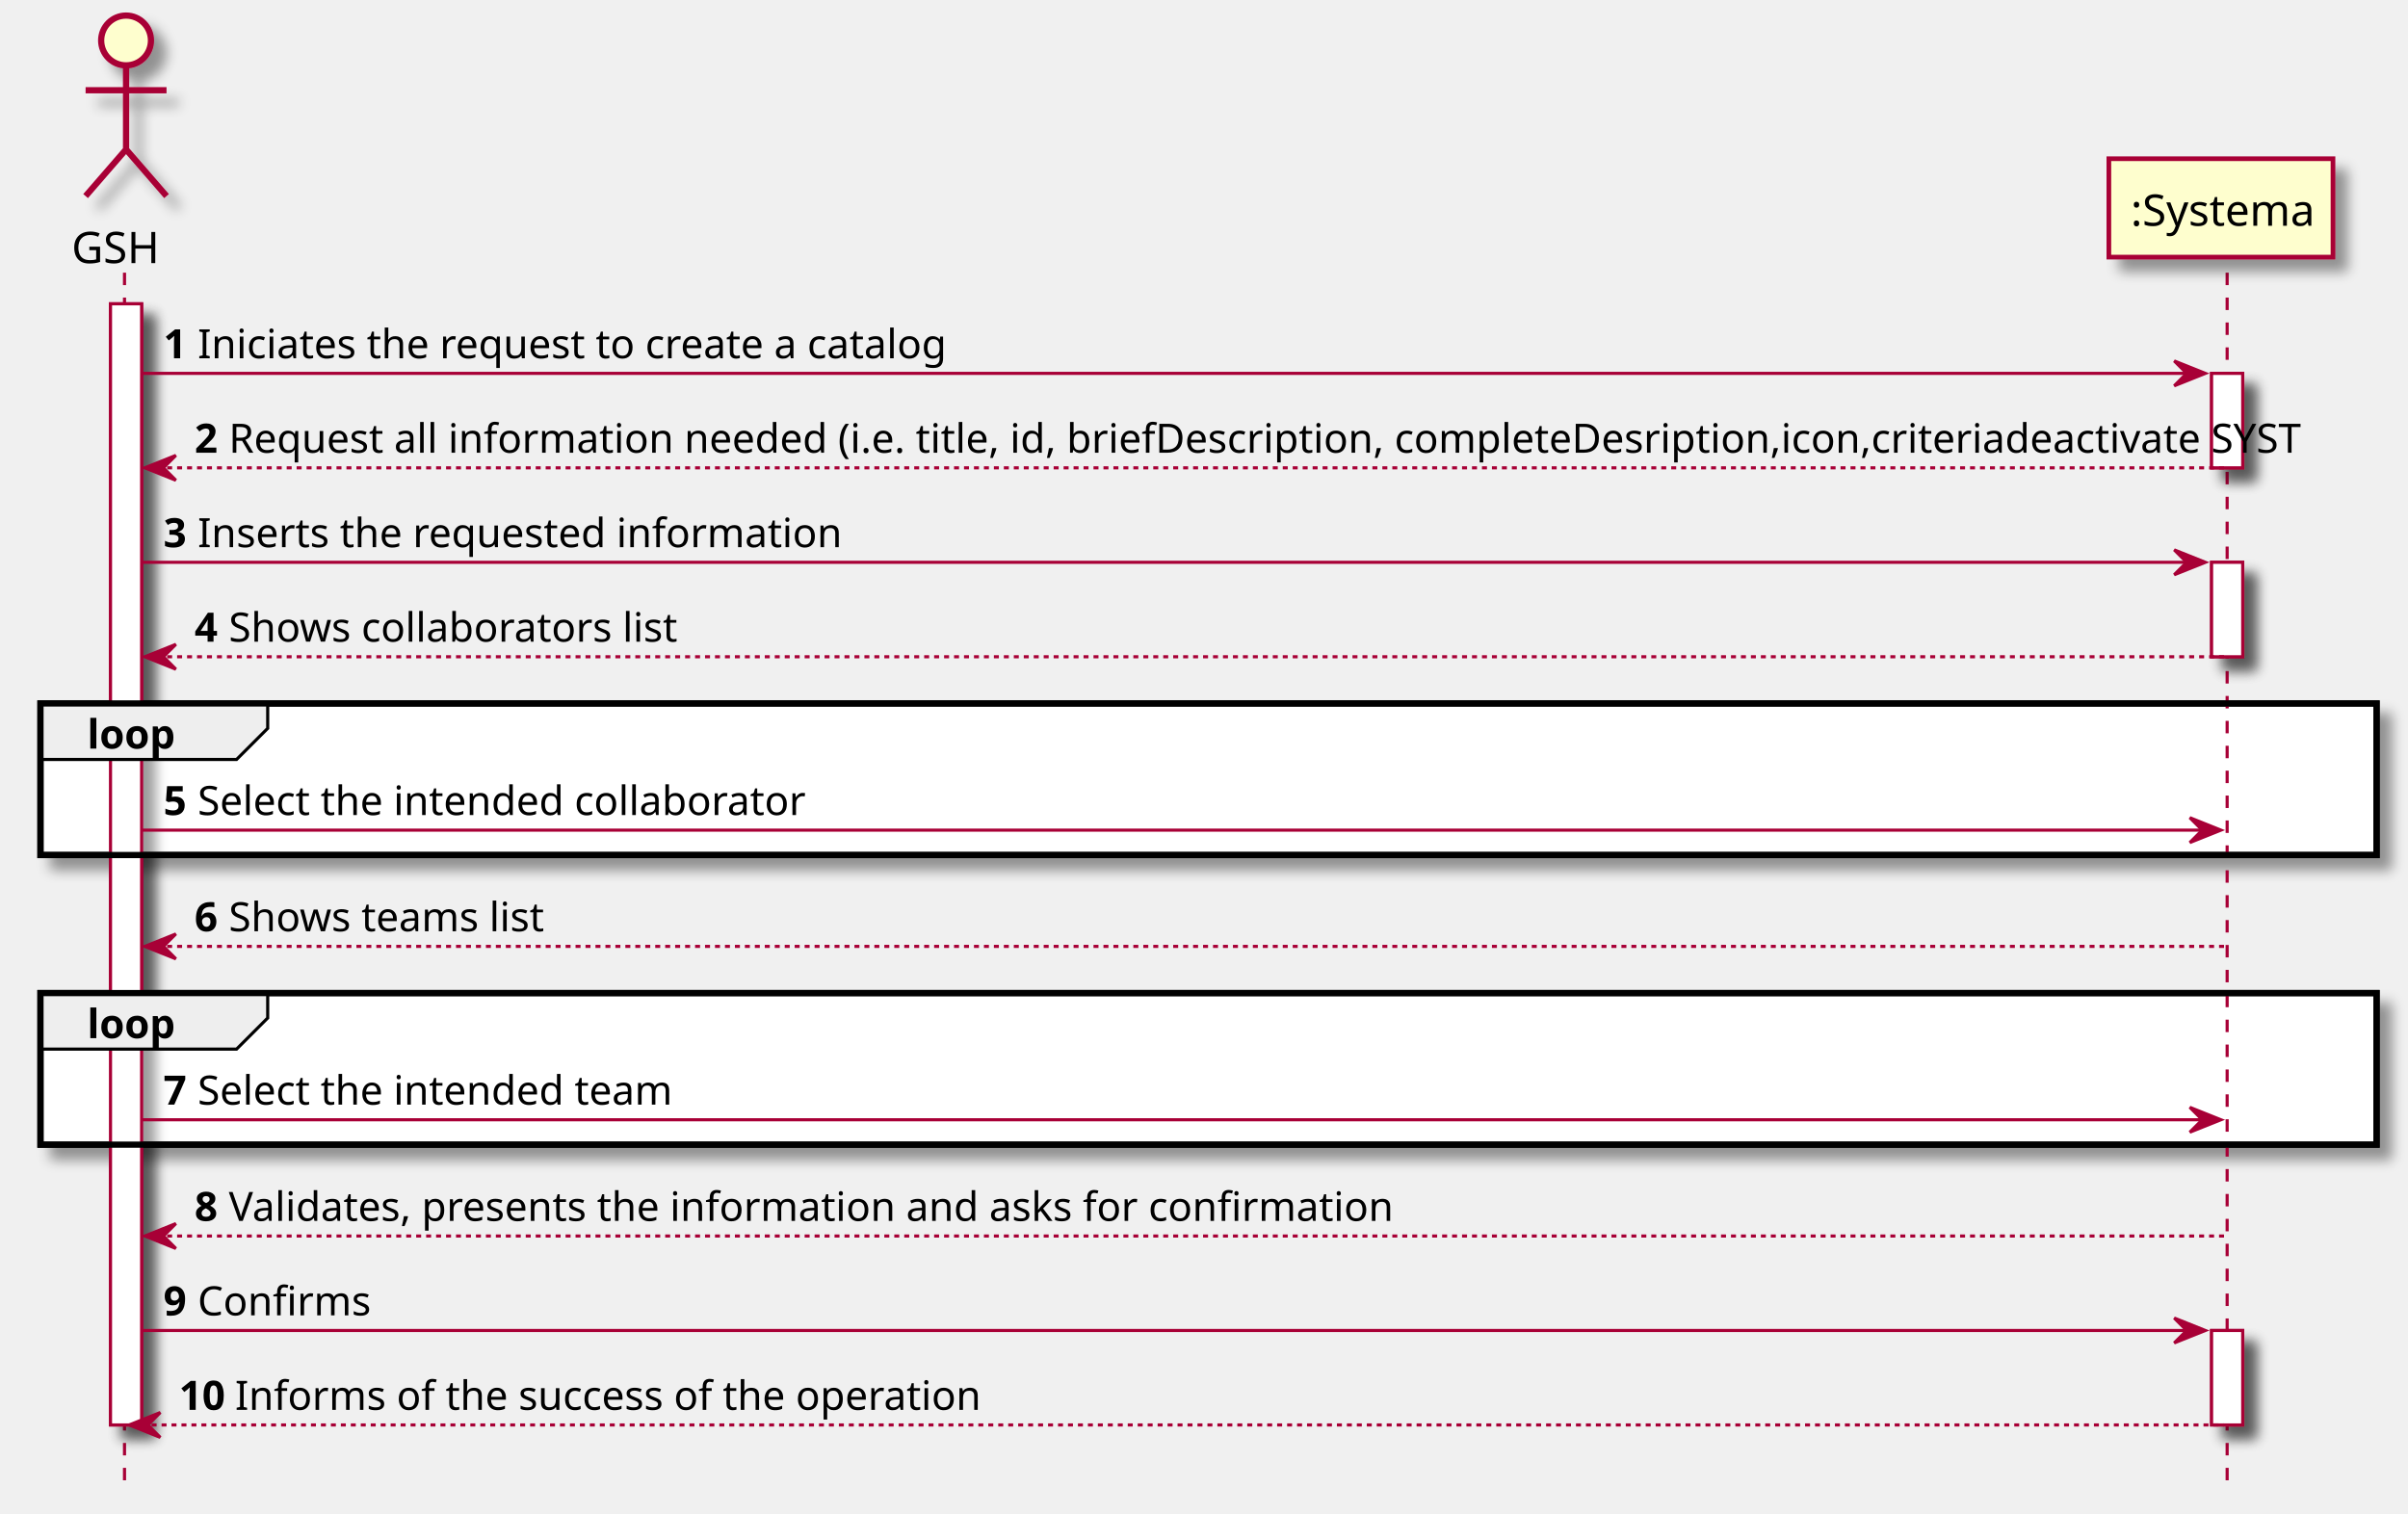
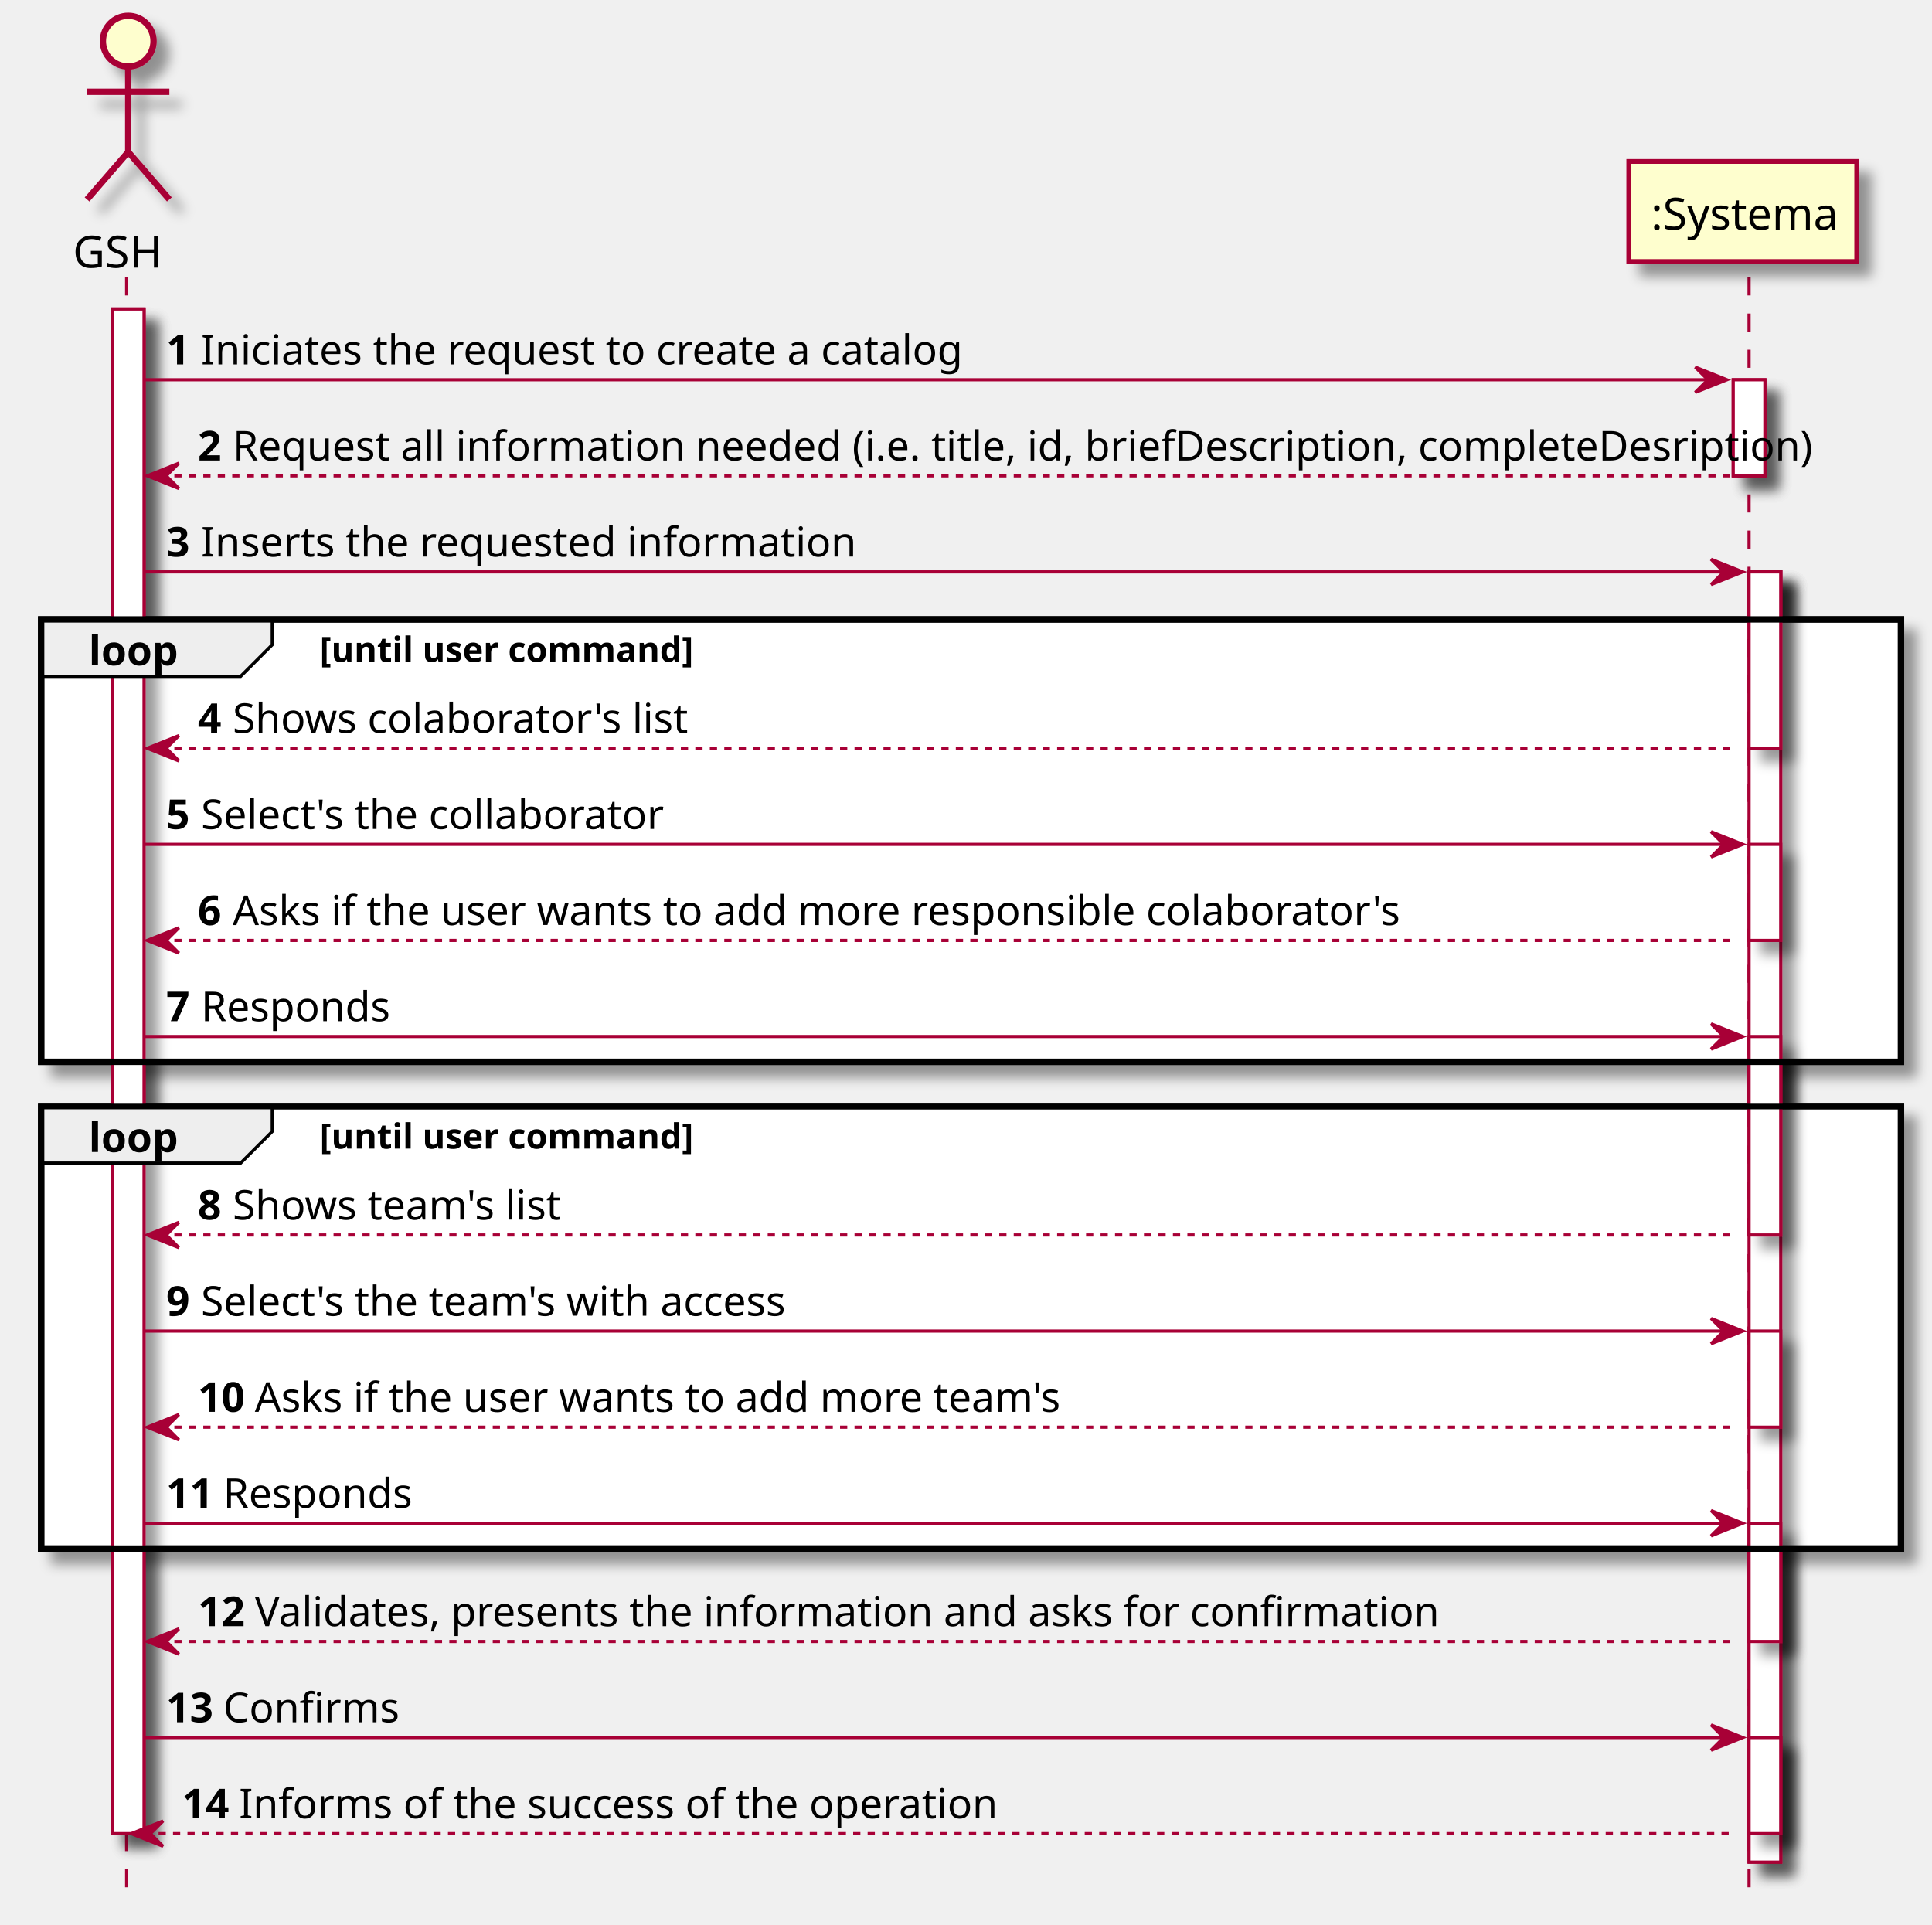
- <svg xmlns="http://www.w3.org/2000/svg" contentScriptType="application/ecmascript" contentStyleType="text/css" height="608.75px" preserveAspectRatio="none" style="width:967px;height:608px;" version="1.1" viewBox="0 0 967 608" width="967.5px" zoomAndPan="magnify">
+ <svg xmlns="http://www.w3.org/2000/svg" contentScriptType="application/ecmascript" contentStyleType="text/css" height="532.875px" preserveAspectRatio="none" style="width:534px;height:532px;" version="1.1" viewBox="0 0 534 532" width="534.625px" zoomAndPan="magnify">
  <defs>
-     <filter height="300%" id="f1nq2vjf41749h" width="300%" x="-1" y="-1">
-       <feGaussianBlur result="blurOut" stdDeviation="2.5" />
+     <filter height="300%" id="f1xb2ks8c7yuif" width="300%" x="-1" y="-1">
+       <feGaussianBlur result="blurOut" stdDeviation="1.75" />
      <feColorMatrix in="blurOut" result="blurOut2" type="matrix" values="0 0 0 0 0 0 0 0 0 0 0 0 0 0 0 0 0 0 .4 0" />
-       <feOffset dx="5.0" dy="5.0" in="blurOut2" result="blurOut3" />
+       <feOffset dx="3.5" dy="3.5" in="blurOut2" result="blurOut3" />
      <feBlend in="SourceGraphic" in2="blurOut3" mode="normal" />
    </filter>
  </defs>
  <g>
-     <rect fill="#FFFFFF" filter="url(#f1nq2vjf41749h)" height="450.273" style="stroke: #A80036; stroke-width: 1.25;" width="12.5" x="44.375" y="122.012" />
-     <rect fill="#FFFFFF" filter="url(#f1nq2vjf41749h)" height="37.94" style="stroke: #A80036; stroke-width: 1.25;" width="12.5" x="888.125" y="149.951" />
-     <rect fill="#FFFFFF" filter="url(#f1nq2vjf41749h)" height="37.94" style="stroke: #A80036; stroke-width: 1.25;" width="12.5" x="888.125" y="225.83" />
-     <rect fill="#FFFFFF" filter="url(#f1nq2vjf41749h)" height="37.94" style="stroke: #A80036; stroke-width: 1.25;" width="12.5" x="888.125" y="534.346" />
-     <rect fill="#FFFFFF" filter="url(#f1nq2vjf41749h)" height="60.879" style="stroke: #000000; stroke-width: 2.5;" width="938.125" x="16.25" y="282.519" />
-     <rect fill="#FFFFFF" filter="url(#f1nq2vjf41749h)" height="60.879" style="stroke: #000000; stroke-width: 2.5;" width="938.125" x="16.25" y="398.838" />
-     <line style="stroke: #A80036; stroke-width: 1.25; stroke-dasharray: 5.0,5.0;" x1="50" x2="50" y1="109.512" y2="594.785" />
-     <line style="stroke: #A80036; stroke-width: 1.25; stroke-dasharray: 5.0,5.0;" x1="894.375" x2="894.375" y1="109.512" y2="594.785" />
-     <text fill="#000000" font-family="sans-serif" font-size="17.5" lengthAdjust="spacingAndGlyphs" textLength="36.25" x="28.75" y="105.666">GSH</text>
-     <ellipse cx="50.625" cy="16.25" fill="#FEFECE" filter="url(#f1nq2vjf41749h)" rx="10" ry="10" style="stroke: #A80036; stroke-width: 2.5;" />
-     <path d="M50.625,26.25 L50.625,60 M34.375,36.25 L66.875,36.25 M50.625,60 L34.375,78.75 M50.625,60 L66.875,78.75 " fill="none" filter="url(#f1nq2vjf41749h)" style="stroke: #A80036; stroke-width: 2.5;" />
-     <rect fill="#FEFECE" filter="url(#f1nq2vjf41749h)" height="39.512" style="stroke: #A80036; stroke-width: 1.875;" width="90" x="846.875" y="63.75" />
-     <text fill="#000000" font-family="sans-serif" font-size="17.5" lengthAdjust="spacingAndGlyphs" textLength="72.5" x="855.625" y="90.666">:Systema</text>
-     <rect fill="#FFFFFF" filter="url(#f1nq2vjf41749h)" height="450.273" style="stroke: #A80036; stroke-width: 1.25;" width="12.5" x="44.375" y="122.012" />
-     <rect fill="#FFFFFF" filter="url(#f1nq2vjf41749h)" height="37.94" style="stroke: #A80036; stroke-width: 1.25;" width="12.5" x="888.125" y="149.951" />
-     <rect fill="#FFFFFF" filter="url(#f1nq2vjf41749h)" height="37.94" style="stroke: #A80036; stroke-width: 1.25;" width="12.5" x="888.125" y="225.83" />
-     <rect fill="#FFFFFF" filter="url(#f1nq2vjf41749h)" height="37.94" style="stroke: #A80036; stroke-width: 1.25;" width="12.5" x="888.125" y="534.346" />
-     <polygon fill="#A80036" points="873.125,144.951,885.625,149.951,873.125,154.951,878.125,149.951" style="stroke: #A80036; stroke-width: 1.25;" />
-     <line style="stroke: #A80036; stroke-width: 1.25;" x1="56.875" x2="880.625" y1="149.951" y2="149.951" />
-     <text fill="#000000" font-family="sans-serif" font-size="16.25" font-weight="bold" lengthAdjust="spacingAndGlyphs" textLength="8.75" x="65.625" y="143.881">1</text>
-     <text fill="#000000" font-family="sans-serif" font-size="16.25" lengthAdjust="spacingAndGlyphs" textLength="286.25" x="79.375" y="143.881">Iniciates the request to create a catalog</text>
-     <polygon fill="#A80036" points="70.625,182.891,58.125,187.891,70.625,192.891,65.625,187.891" style="stroke: #A80036; stroke-width: 1.25;" />
-     <line style="stroke: #A80036; stroke-width: 1.25; stroke-dasharray: 2.0,2.0;" x1="63.125" x2="893.125" y1="187.891" y2="187.891" />
-     <text fill="#000000" font-family="sans-serif" font-size="16.25" font-weight="bold" lengthAdjust="spacingAndGlyphs" textLength="8.75" x="78.125" y="181.82">2</text>
-     <text fill="#000000" font-family="sans-serif" font-size="16.25" lengthAdjust="spacingAndGlyphs" textLength="787.5" x="91.875" y="181.82">Request all information needed (i.e. title, id, briefDescription, completeDesription,icon,criteriadeactivate SYST</text>
-     <polygon fill="#A80036" points="873.125,220.83,885.625,225.83,873.125,230.83,878.125,225.83" style="stroke: #A80036; stroke-width: 1.25;" />
-     <line style="stroke: #A80036; stroke-width: 1.25;" x1="56.875" x2="880.625" y1="225.83" y2="225.83" />
-     <text fill="#000000" font-family="sans-serif" font-size="16.25" font-weight="bold" lengthAdjust="spacingAndGlyphs" textLength="8.75" x="65.625" y="219.76">3</text>
-     <text fill="#000000" font-family="sans-serif" font-size="16.25" lengthAdjust="spacingAndGlyphs" textLength="236.25" x="79.375" y="219.76">Inserts the requested information</text>
-     <polygon fill="#A80036" points="70.625,258.769,58.125,263.769,70.625,268.769,65.625,263.769" style="stroke: #A80036; stroke-width: 1.25;" />
-     <line style="stroke: #A80036; stroke-width: 1.25; stroke-dasharray: 2.0,2.0;" x1="63.125" x2="893.125" y1="263.769" y2="263.769" />
-     <text fill="#000000" font-family="sans-serif" font-size="16.25" font-weight="bold" lengthAdjust="spacingAndGlyphs" textLength="8.75" x="78.125" y="257.699">4</text>
-     <text fill="#000000" font-family="sans-serif" font-size="16.25" lengthAdjust="spacingAndGlyphs" textLength="172.5" x="91.875" y="257.699">Shows collaborators list</text>
-     <path d="M16.25,282.519 L107.5,282.519 L107.5,292.519 L95,305.019 L16.25,305.019 L16.25,282.519 " fill="#EEEEEE" style="stroke: #000000; stroke-width: 1.25;" />
-     <rect fill="none" height="60.879" style="stroke: #000000; stroke-width: 2.5;" width="938.125" x="16.25" y="282.519" />
-     <text fill="#000000" font-family="sans-serif" font-size="16.25" font-weight="bold" lengthAdjust="spacingAndGlyphs" textLength="35" x="35" y="300.638">loop</text>
-     <polygon fill="#A80036" points="879.375,328.398,891.875,333.398,879.375,338.398,884.375,333.398" style="stroke: #A80036; stroke-width: 1.25;" />
-     <line style="stroke: #A80036; stroke-width: 1.25;" x1="56.875" x2="886.875" y1="333.398" y2="333.398" />
-     <text fill="#000000" font-family="sans-serif" font-size="16.25" font-weight="bold" lengthAdjust="spacingAndGlyphs" textLength="8.75" x="65.625" y="327.328">5</text>
-     <text fill="#000000" font-family="sans-serif" font-size="16.25" lengthAdjust="spacingAndGlyphs" textLength="228.75" x="79.375" y="327.328">Select the intended collaborator</text>
-     <polygon fill="#A80036" points="70.625,375.088,58.125,380.088,70.625,385.088,65.625,380.088" style="stroke: #A80036; stroke-width: 1.25;" />
-     <line style="stroke: #A80036; stroke-width: 1.25; stroke-dasharray: 2.0,2.0;" x1="63.125" x2="893.125" y1="380.088" y2="380.088" />
-     <text fill="#000000" font-family="sans-serif" font-size="16.25" font-weight="bold" lengthAdjust="spacingAndGlyphs" textLength="8.75" x="78.125" y="374.017">6</text>
-     <text fill="#000000" font-family="sans-serif" font-size="16.25" lengthAdjust="spacingAndGlyphs" textLength="125" x="91.875" y="374.017">Shows teams list</text>
-     <path d="M16.25,398.838 L107.5,398.838 L107.5,408.838 L95,421.338 L16.25,421.338 L16.25,398.838 " fill="#EEEEEE" style="stroke: #000000; stroke-width: 1.25;" />
-     <rect fill="none" height="60.879" style="stroke: #000000; stroke-width: 2.5;" width="938.125" x="16.25" y="398.838" />
-     <text fill="#000000" font-family="sans-serif" font-size="16.25" font-weight="bold" lengthAdjust="spacingAndGlyphs" textLength="35" x="35" y="416.957">loop</text>
-     <polygon fill="#A80036" points="879.375,444.717,891.875,449.717,879.375,454.717,884.375,449.717" style="stroke: #A80036; stroke-width: 1.25;" />
-     <line style="stroke: #A80036; stroke-width: 1.25;" x1="56.875" x2="886.875" y1="449.717" y2="449.717" />
-     <text fill="#000000" font-family="sans-serif" font-size="16.25" font-weight="bold" lengthAdjust="spacingAndGlyphs" textLength="8.75" x="65.625" y="443.646">7</text>
-     <text fill="#000000" font-family="sans-serif" font-size="16.25" lengthAdjust="spacingAndGlyphs" textLength="181.25" x="79.375" y="443.646">Select the intended team</text>
-     <polygon fill="#A80036" points="70.625,491.406,58.125,496.406,70.625,501.406,65.625,496.406" style="stroke: #A80036; stroke-width: 1.25;" />
-     <line style="stroke: #A80036; stroke-width: 1.25; stroke-dasharray: 2.0,2.0;" x1="63.125" x2="893.125" y1="496.406" y2="496.406" />
-     <text fill="#000000" font-family="sans-serif" font-size="16.25" font-weight="bold" lengthAdjust="spacingAndGlyphs" textLength="8.75" x="78.125" y="490.336">8</text>
-     <text fill="#000000" font-family="sans-serif" font-size="16.25" lengthAdjust="spacingAndGlyphs" textLength="437.5" x="91.875" y="490.336">Validates, presents the information and asks for confirmation</text>
-     <polygon fill="#A80036" points="873.125,529.346,885.625,534.346,873.125,539.346,878.125,534.346" style="stroke: #A80036; stroke-width: 1.25;" />
-     <line style="stroke: #A80036; stroke-width: 1.25;" x1="56.875" x2="880.625" y1="534.346" y2="534.346" />
-     <text fill="#000000" font-family="sans-serif" font-size="16.25" font-weight="bold" lengthAdjust="spacingAndGlyphs" textLength="8.75" x="65.625" y="528.275">9</text>
-     <text fill="#000000" font-family="sans-serif" font-size="16.25" lengthAdjust="spacingAndGlyphs" textLength="63.75" x="79.375" y="528.275">Confirms</text>
-     <polygon fill="#A80036" points="64.375,567.285,51.875,572.285,64.375,577.285,59.375,572.285" style="stroke: #A80036; stroke-width: 1.25;" />
-     <line style="stroke: #A80036; stroke-width: 1.25; stroke-dasharray: 2.0,2.0;" x1="56.875" x2="893.125" y1="572.285" y2="572.285" />
-     <text fill="#000000" font-family="sans-serif" font-size="16.25" font-weight="bold" lengthAdjust="spacingAndGlyphs" textLength="17.5" x="71.875" y="566.215">10</text>
-     <text fill="#000000" font-family="sans-serif" font-size="16.25" lengthAdjust="spacingAndGlyphs" textLength="280" x="94.375" y="566.215">Informs of the success of the operation</text>
+     <rect fill="#FFFFFF" filter="url(#f1xb2ks8c7yuif)" height="421.422" style="stroke: #A80036; stroke-width: 0.875;" width="8.75" x="31.062" y="85.408" />
+     <rect fill="#FFFFFF" filter="url(#f1xb2ks8c7yuif)" height="26.558" style="stroke: #A80036; stroke-width: 0.875;" width="8.75" x="479.062" y="104.966" />
+     <rect fill="#FFFFFF" filter="url(#f1xb2ks8c7yuif)" height="356.624" style="stroke: #A80036; stroke-width: 0.875;" width="8.75" x="483.438" y="158.081" />
+     <rect fill="#FFFFFF" filter="url(#f1xb2ks8c7yuif)" height="48.74" style="stroke: #A80036; stroke-width: 0.875;" width="8.75" x="483.438" y="158.081" />
+     <rect fill="#FFFFFF" filter="url(#f1xb2ks8c7yuif)" height="26.558" style="stroke: #A80036; stroke-width: 0.875;" width="8.75" x="483.438" y="233.379" />
+     <rect fill="#FFFFFF" filter="url(#f1xb2ks8c7yuif)" height="54.865" style="stroke: #A80036; stroke-width: 0.875;" width="8.75" x="483.438" y="286.494" />
+     <rect fill="#FFFFFF" filter="url(#f1xb2ks8c7yuif)" height="26.558" style="stroke: #A80036; stroke-width: 0.875;" width="8.75" x="483.438" y="367.917" />
+     <rect fill="#FFFFFF" filter="url(#f1xb2ks8c7yuif)" height="32.683" style="stroke: #A80036; stroke-width: 0.875;" width="8.75" x="483.438" y="421.032" />
+     <rect fill="#FFFFFF" filter="url(#f1xb2ks8c7yuif)" height="26.558" style="stroke: #A80036; stroke-width: 0.875;" width="8.75" x="483.438" y="480.272" />
+     <rect fill="#FFFFFF" filter="url(#f1xb2ks8c7yuif)" height="122.288" style="stroke: #000000; stroke-width: 1.75;" width="514.062" x="11.375" y="171.206" />
+     <rect fill="#FFFFFF" filter="url(#f1xb2ks8c7yuif)" height="122.288" style="stroke: #000000; stroke-width: 1.75;" width="514.062" x="11.375" y="305.744" />
+     <line style="stroke: #A80036; stroke-width: 0.875; stroke-dasharray: 5.0,5.0;" x1="35" x2="35" y1="76.658" y2="522.58" />
+     <line style="stroke: #A80036; stroke-width: 0.875; stroke-dasharray: 5.0,5.0;" x1="483.438" x2="483.438" y1="76.658" y2="522.58" />
+     <text fill="#000000" font-family="sans-serif" font-size="12.25" lengthAdjust="spacingAndGlyphs" textLength="25.375" x="20.125" y="73.967">GSH</text>
+     <ellipse cx="35.438" cy="11.375" fill="#FEFECE" filter="url(#f1xb2ks8c7yuif)" rx="7" ry="7" style="stroke: #A80036; stroke-width: 1.75;" />
+     <path d="M35.438,18.375 L35.438,42 M24.062,25.375 L46.812,25.375 M35.438,42 L24.062,55.125 M35.438,42 L46.812,55.125 " fill="none" filter="url(#f1xb2ks8c7yuif)" style="stroke: #A80036; stroke-width: 1.75;" />
+     <rect fill="#FEFECE" filter="url(#f1xb2ks8c7yuif)" height="27.658" style="stroke: #A80036; stroke-width: 1.312;" width="63" x="450.188" y="44.625" />
+     <text fill="#000000" font-family="sans-serif" font-size="12.25" lengthAdjust="spacingAndGlyphs" textLength="50.75" x="456.312" y="63.467">:Systema</text>
+     <rect fill="#FFFFFF" filter="url(#f1xb2ks8c7yuif)" height="421.422" style="stroke: #A80036; stroke-width: 0.875;" width="8.75" x="31.062" y="85.408" />
+     <rect fill="#FFFFFF" filter="url(#f1xb2ks8c7yuif)" height="26.558" style="stroke: #A80036; stroke-width: 0.875;" width="8.75" x="479.062" y="104.966" />
+     <rect fill="#FFFFFF" filter="url(#f1xb2ks8c7yuif)" height="356.624" style="stroke: #A80036; stroke-width: 0.875;" width="8.75" x="483.438" y="158.081" />
+     <rect fill="#FFFFFF" filter="url(#f1xb2ks8c7yuif)" height="48.74" style="stroke: #A80036; stroke-width: 0.875;" width="8.75" x="483.438" y="158.081" />
+     <rect fill="#FFFFFF" filter="url(#f1xb2ks8c7yuif)" height="26.558" style="stroke: #A80036; stroke-width: 0.875;" width="8.75" x="483.438" y="233.379" />
+     <rect fill="#FFFFFF" filter="url(#f1xb2ks8c7yuif)" height="54.865" style="stroke: #A80036; stroke-width: 0.875;" width="8.75" x="483.438" y="286.494" />
+     <rect fill="#FFFFFF" filter="url(#f1xb2ks8c7yuif)" height="26.558" style="stroke: #A80036; stroke-width: 0.875;" width="8.75" x="483.438" y="367.917" />
+     <rect fill="#FFFFFF" filter="url(#f1xb2ks8c7yuif)" height="32.683" style="stroke: #A80036; stroke-width: 0.875;" width="8.75" x="483.438" y="421.032" />
+     <rect fill="#FFFFFF" filter="url(#f1xb2ks8c7yuif)" height="26.558" style="stroke: #A80036; stroke-width: 0.875;" width="8.75" x="483.438" y="480.272" />
+     <polygon fill="#A80036" points="468.562,101.466,477.312,104.966,468.562,108.466,472.062,104.966" style="stroke: #A80036; stroke-width: 0.875;" />
+     <line style="stroke: #A80036; stroke-width: 0.875;" x1="39.812" x2="473.812" y1="104.966" y2="104.966" />
+     <text fill="#000000" font-family="sans-serif" font-size="11.375" font-weight="bold" lengthAdjust="spacingAndGlyphs" textLength="6.125" x="45.938" y="100.716">1</text>
+     <text fill="#000000" font-family="sans-serif" font-size="11.375" lengthAdjust="spacingAndGlyphs" textLength="200.375" x="55.562" y="100.716">Iniciates the request to create a catalog</text>
+     <polygon fill="#A80036" points="49.438,128.023,40.688,131.523,49.438,135.023,45.938,131.523" style="stroke: #A80036; stroke-width: 0.875;" />
+     <line style="stroke: #A80036; stroke-width: 0.875; stroke-dasharray: 2.0,2.0;" x1="44.188" x2="482.562" y1="131.523" y2="131.523" />
+     <text fill="#000000" font-family="sans-serif" font-size="11.375" font-weight="bold" lengthAdjust="spacingAndGlyphs" textLength="6.125" x="54.688" y="127.274">2</text>
+     <text fill="#000000" font-family="sans-serif" font-size="11.375" lengthAdjust="spacingAndGlyphs" textLength="408.625" x="64.312" y="127.274">Request all information needed (i.e. title, id, briefDescription, completeDesription)</text>
+     <polygon fill="#A80036" points="472.938,154.581,481.688,158.081,472.938,161.581,476.438,158.081" style="stroke: #A80036; stroke-width: 0.875;" />
+     <line style="stroke: #A80036; stroke-width: 0.875;" x1="39.812" x2="478.188" y1="158.081" y2="158.081" />
+     <text fill="#000000" font-family="sans-serif" font-size="11.375" font-weight="bold" lengthAdjust="spacingAndGlyphs" textLength="6.125" x="45.938" y="153.832">3</text>
+     <text fill="#000000" font-family="sans-serif" font-size="11.375" lengthAdjust="spacingAndGlyphs" textLength="165.375" x="55.562" y="153.832">Inserts the requested information</text>
+     <path d="M11.375,171.206 L75.25,171.206 L75.25,178.206 L66.5,186.956 L11.375,186.956 L11.375,171.206 " fill="#EEEEEE" style="stroke: #000000; stroke-width: 0.875;" />
+     <rect fill="none" height="122.288" style="stroke: #000000; stroke-width: 1.75;" width="514.062" x="11.375" y="171.206" />
+     <text fill="#000000" font-family="sans-serif" font-size="11.375" font-weight="bold" lengthAdjust="spacingAndGlyphs" textLength="24.5" x="24.5" y="183.889">loop</text>
+     <text fill="#000000" font-family="sans-serif" font-size="9.625" font-weight="bold" lengthAdjust="spacingAndGlyphs" textLength="104.125" x="88.375" y="182.948">[until user command]</text>
+     <polygon fill="#A80036" points="49.438,203.321,40.688,206.821,49.438,210.321,45.938,206.821" style="stroke: #A80036; stroke-width: 0.875;" />
+     <line style="stroke: #A80036; stroke-width: 0.875; stroke-dasharray: 2.0,2.0;" x1="44.188" x2="478.188" y1="206.821" y2="206.821" />
+     <text fill="#000000" font-family="sans-serif" font-size="11.375" font-weight="bold" lengthAdjust="spacingAndGlyphs" textLength="6.125" x="54.688" y="202.572">4</text>
+     <text fill="#000000" font-family="sans-serif" font-size="11.375" lengthAdjust="spacingAndGlyphs" textLength="119.875" x="64.312" y="202.572">Shows colaborator's list</text>
+     <polygon fill="#A80036" points="472.938,229.879,481.688,233.379,472.938,236.879,476.438,233.379" style="stroke: #A80036; stroke-width: 0.875;" />
+     <line style="stroke: #A80036; stroke-width: 0.875;" x1="39.812" x2="478.188" y1="233.379" y2="233.379" />
+     <text fill="#000000" font-family="sans-serif" font-size="11.375" font-weight="bold" lengthAdjust="spacingAndGlyphs" textLength="6.125" x="45.938" y="229.13">5</text>
+     <text fill="#000000" font-family="sans-serif" font-size="11.375" lengthAdjust="spacingAndGlyphs" textLength="121.625" x="55.562" y="229.13">Select's the collaborator</text>
+     <polygon fill="#A80036" points="49.438,256.437,40.688,259.937,49.438,263.437,45.938,259.937" style="stroke: #A80036; stroke-width: 0.875;" />
+     <line style="stroke: #A80036; stroke-width: 0.875; stroke-dasharray: 2.0,2.0;" x1="44.188" x2="478.188" y1="259.937" y2="259.937" />
+     <text fill="#000000" font-family="sans-serif" font-size="11.375" font-weight="bold" lengthAdjust="spacingAndGlyphs" textLength="6.125" x="54.688" y="255.687">6</text>
+     <text fill="#000000" font-family="sans-serif" font-size="11.375" lengthAdjust="spacingAndGlyphs" textLength="305.375" x="64.312" y="255.687">Asks if the user wants to add more responsible colaborator's</text>
+     <polygon fill="#A80036" points="472.938,282.994,481.688,286.494,472.938,289.994,476.438,286.494" style="stroke: #A80036; stroke-width: 0.875;" />
+     <line style="stroke: #A80036; stroke-width: 0.875;" x1="39.812" x2="478.188" y1="286.494" y2="286.494" />
+     <text fill="#000000" font-family="sans-serif" font-size="11.375" font-weight="bold" lengthAdjust="spacingAndGlyphs" textLength="6.125" x="45.938" y="282.245">7</text>
+     <text fill="#000000" font-family="sans-serif" font-size="11.375" lengthAdjust="spacingAndGlyphs" textLength="50.75" x="55.562" y="282.245">Responds</text>
+     <path d="M11.375,305.744 L75.25,305.744 L75.25,312.744 L66.5,321.494 L11.375,321.494 L11.375,305.744 " fill="#EEEEEE" style="stroke: #000000; stroke-width: 0.875;" />
+     <rect fill="none" height="122.288" style="stroke: #000000; stroke-width: 1.75;" width="514.062" x="11.375" y="305.744" />
+     <text fill="#000000" font-family="sans-serif" font-size="11.375" font-weight="bold" lengthAdjust="spacingAndGlyphs" textLength="24.5" x="24.5" y="318.427">loop</text>
+     <text fill="#000000" font-family="sans-serif" font-size="9.625" font-weight="bold" lengthAdjust="spacingAndGlyphs" textLength="104.125" x="88.375" y="317.486">[until user command]</text>
+     <polygon fill="#A80036" points="49.438,337.859,40.688,341.359,49.438,344.859,45.938,341.359" style="stroke: #A80036; stroke-width: 0.875;" />
+     <line style="stroke: #A80036; stroke-width: 0.875; stroke-dasharray: 2.0,2.0;" x1="44.188" x2="478.188" y1="341.359" y2="341.359" />
+     <text fill="#000000" font-family="sans-serif" font-size="11.375" font-weight="bold" lengthAdjust="spacingAndGlyphs" textLength="6.125" x="54.688" y="337.11">8</text>
+     <text fill="#000000" font-family="sans-serif" font-size="11.375" lengthAdjust="spacingAndGlyphs" textLength="89.25" x="64.312" y="337.11">Shows team's list</text>
+     <polygon fill="#A80036" points="472.938,364.417,481.688,367.917,472.938,371.417,476.438,367.917" style="stroke: #A80036; stroke-width: 0.875;" />
+     <line style="stroke: #A80036; stroke-width: 0.875;" x1="39.812" x2="478.188" y1="367.917" y2="367.917" />
+     <text fill="#000000" font-family="sans-serif" font-size="11.375" font-weight="bold" lengthAdjust="spacingAndGlyphs" textLength="6.125" x="45.938" y="363.668">9</text>
+     <text fill="#000000" font-family="sans-serif" font-size="11.375" lengthAdjust="spacingAndGlyphs" textLength="160.125" x="55.562" y="363.668">Select's the team's with access</text>
+     <polygon fill="#A80036" points="49.438,390.975,40.688,394.475,49.438,397.975,45.938,394.475" style="stroke: #A80036; stroke-width: 0.875;" />
+     <line style="stroke: #A80036; stroke-width: 0.875; stroke-dasharray: 2.0,2.0;" x1="44.188" x2="478.188" y1="394.475" y2="394.475" />
+     <text fill="#000000" font-family="sans-serif" font-size="11.375" font-weight="bold" lengthAdjust="spacingAndGlyphs" textLength="12.25" x="54.688" y="390.225">10</text>
+     <text fill="#000000" font-family="sans-serif" font-size="11.375" lengthAdjust="spacingAndGlyphs" textLength="213.5" x="70.438" y="390.225">Asks if the user wants to add more team's</text>
+     <polygon fill="#A80036" points="472.938,417.532,481.688,421.032,472.938,424.532,476.438,421.032" style="stroke: #A80036; stroke-width: 0.875;" />
+     <line style="stroke: #A80036; stroke-width: 0.875;" x1="39.812" x2="478.188" y1="421.032" y2="421.032" />
+     <text fill="#000000" font-family="sans-serif" font-size="11.375" font-weight="bold" lengthAdjust="spacingAndGlyphs" textLength="12.25" x="45.938" y="416.783">11</text>
+     <text fill="#000000" font-family="sans-serif" font-size="11.375" lengthAdjust="spacingAndGlyphs" textLength="50.75" x="61.688" y="416.783">Responds</text>
+     <polygon fill="#A80036" points="49.438,450.215,40.688,453.715,49.438,457.215,45.938,453.715" style="stroke: #A80036; stroke-width: 0.875;" />
+     <line style="stroke: #A80036; stroke-width: 0.875; stroke-dasharray: 2.0,2.0;" x1="44.188" x2="478.188" y1="453.715" y2="453.715" />
+     <text fill="#000000" font-family="sans-serif" font-size="11.375" font-weight="bold" lengthAdjust="spacingAndGlyphs" textLength="12.25" x="54.688" y="449.466">12</text>
+     <text fill="#000000" font-family="sans-serif" font-size="11.375" lengthAdjust="spacingAndGlyphs" textLength="306.25" x="70.438" y="449.466">Validates, presents the information and asks for confirmation</text>
+     <polygon fill="#A80036" points="472.938,476.772,481.688,480.272,472.938,483.772,476.438,480.272" style="stroke: #A80036; stroke-width: 0.875;" />
+     <line style="stroke: #A80036; stroke-width: 0.875;" x1="39.812" x2="478.188" y1="480.272" y2="480.272" />
+     <text fill="#000000" font-family="sans-serif" font-size="11.375" font-weight="bold" lengthAdjust="spacingAndGlyphs" textLength="12.25" x="45.938" y="476.023">13</text>
+     <text fill="#000000" font-family="sans-serif" font-size="11.375" lengthAdjust="spacingAndGlyphs" textLength="44.625" x="61.688" y="476.023">Confirms</text>
+     <polygon fill="#A80036" points="45.062,503.33,36.312,506.83,45.062,510.33,41.562,506.83" style="stroke: #A80036; stroke-width: 0.875;" />
+     <line style="stroke: #A80036; stroke-width: 0.875; stroke-dasharray: 2.0,2.0;" x1="39.812" x2="478.188" y1="506.83" y2="506.83" />
+     <text fill="#000000" font-family="sans-serif" font-size="11.375" font-weight="bold" lengthAdjust="spacingAndGlyphs" textLength="12.25" x="50.312" y="502.581">14</text>
+     <text fill="#000000" font-family="sans-serif" font-size="11.375" lengthAdjust="spacingAndGlyphs" textLength="196" x="66.062" y="502.581">Informs of the success of the operation</text>
  </g>
</svg>
